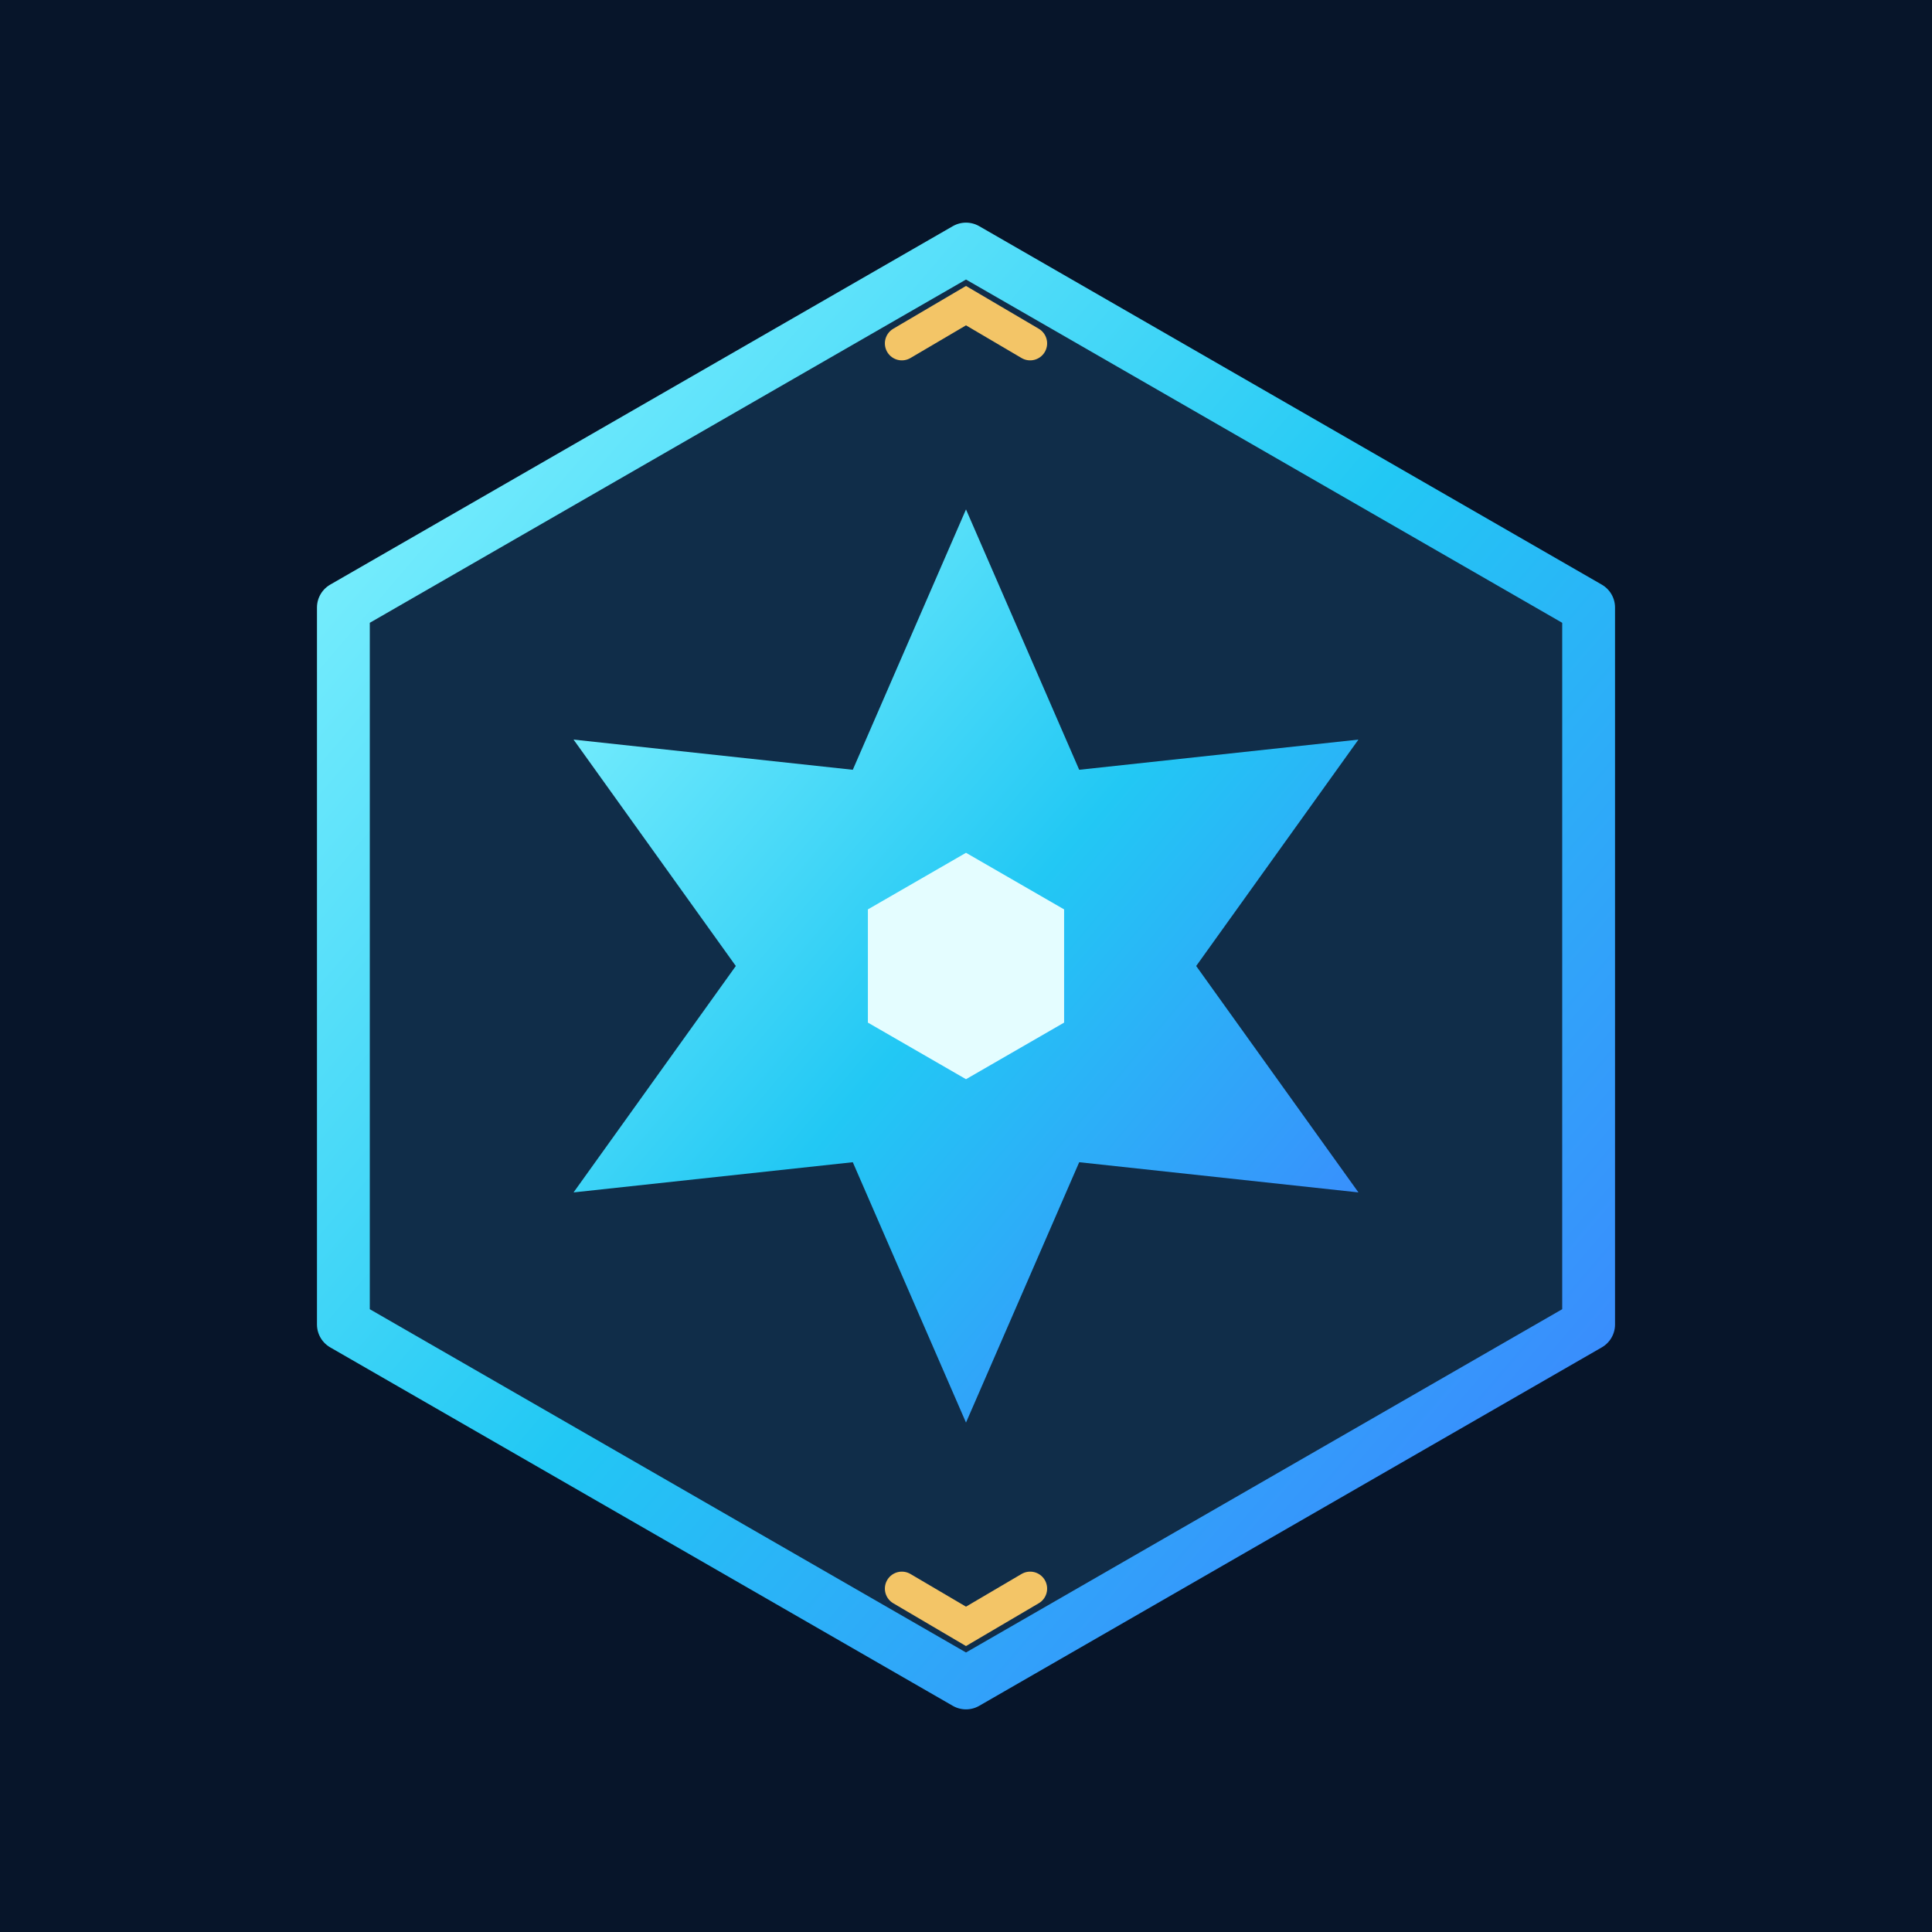
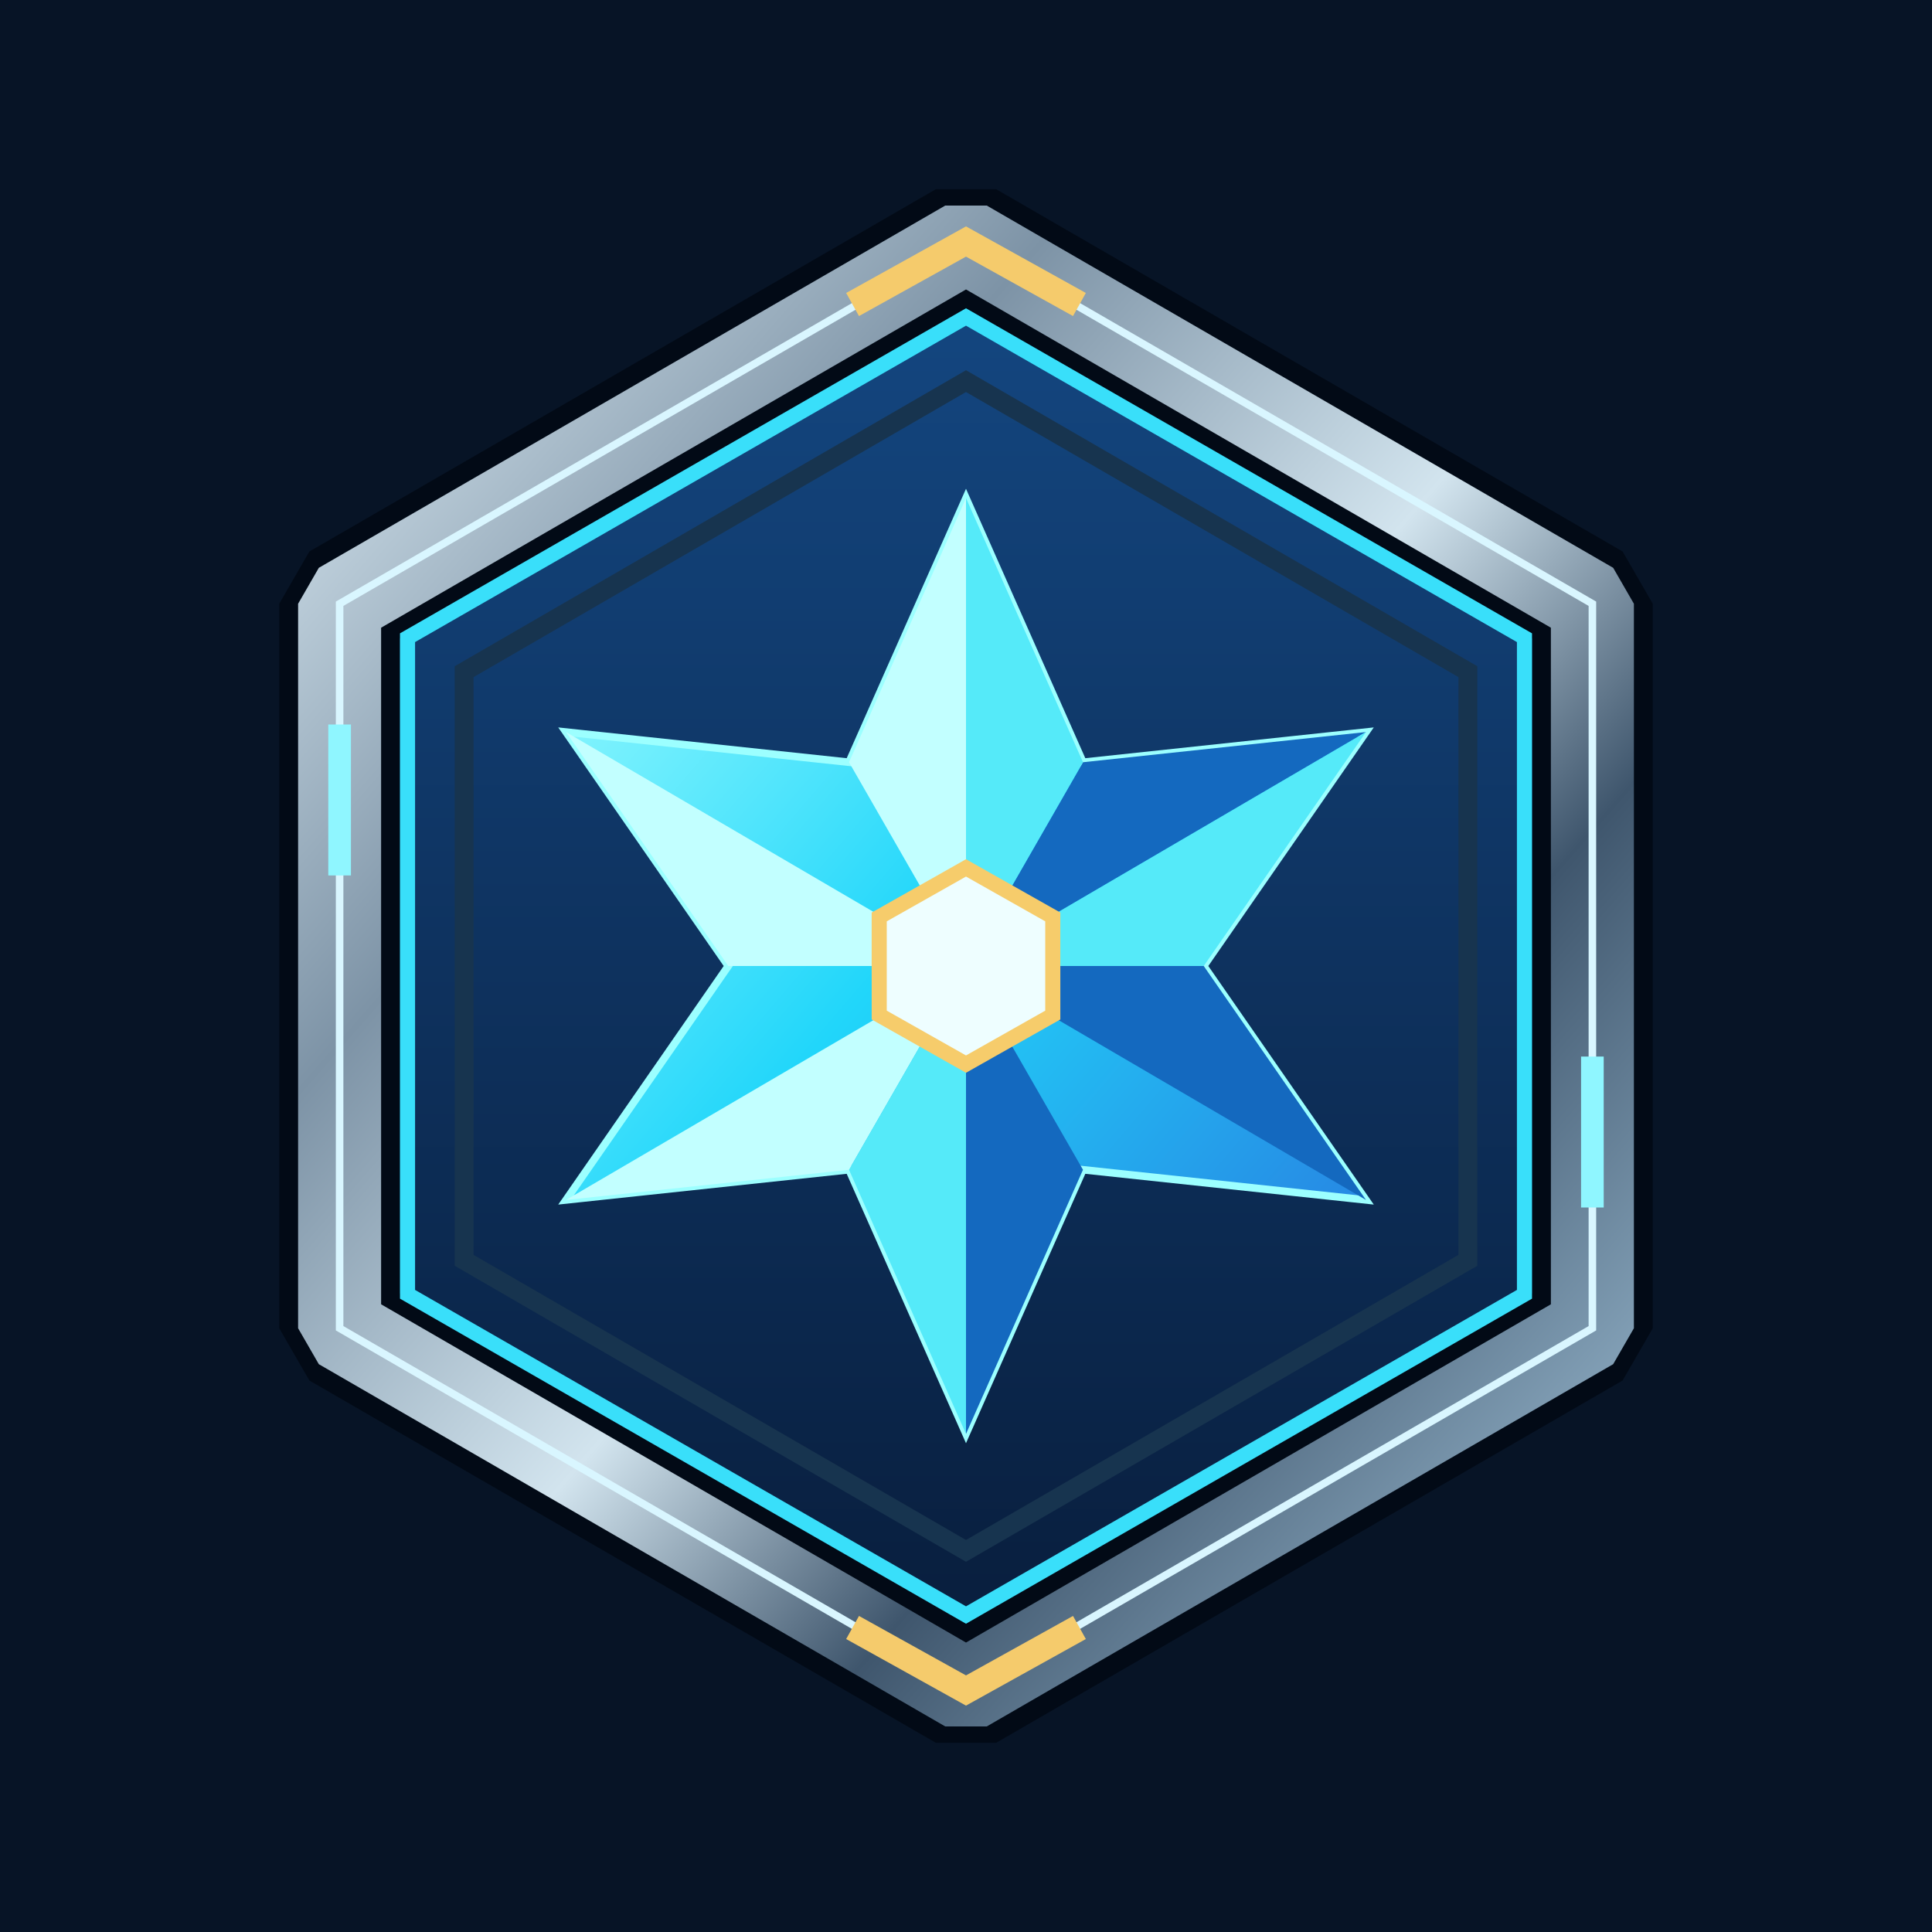
- <svg xmlns="http://www.w3.org/2000/svg" viewBox="0 0 512 512" role="img" aria-label="DMSKY">
+ <svg xmlns="http://www.w3.org/2000/svg" viewBox="0 0 512 512" role="img" aria-labelledby="title">
  <defs>
-     <linearGradient id="circuit" x1="0" y1="0" x2="1" y2="1">
-       <stop stop-color="#8bf6ff" />
-       <stop offset=".5" stop-color="#22c8f4" />
-       <stop offset="1" stop-color="#407dff" />
+     <linearGradient id="metal" x1="0" y1="0" x2="1" y2="1">
+       <stop stop-color="#e0eff7" />
+       <stop offset=".28" stop-color="#7d93a6" />
+       <stop offset=".52" stop-color="#d2e4ee" />
+       <stop offset=".7" stop-color="#3f566d" />
+       <stop offset="1" stop-color="#a5c6dc" />
    </linearGradient>
+     <linearGradient id="screen" x1="0" y1="0" x2="0" y2="1">
+       <stop stop-color="#144883" />
+       <stop offset="1" stop-color="#081c3a" />
+     </linearGradient>
+     <linearGradient id="crystal" x1="0" y1="0" x2="1" y2="1">
+       <stop stop-color="#a6ffff" />
+       <stop offset=".45" stop-color="#21d6fa" />
+       <stop offset="1" stop-color="#2871dd" />
+     </linearGradient>
+     <path id="frame" d="m256 64 166 96v192l-166 96L90 352V160z" />
  </defs>
-   <path fill="#07152a" d="M0 0h512v512H0z" />
-   <path fill="#102d49" stroke="url(#circuit)" stroke-width="14" stroke-linejoin="round" d="m256 66 165 95v190l-165 95-165-95V161z" />
-   <path fill="url(#circuit)" d="m256 135 30 69 74-8-43 60 43 60-74-8-30 69-30-69-74 8 43-60-43-60 74 8z" />
-   <path fill="#e4fdff" d="m256 226 26 15v30l-26 15-26-15v-30z" />
-   <path fill="none" stroke="#f3c567" stroke-width="9" stroke-linecap="round" d="m239 91 17-10 17 10m-34 330 17 10 17-10" />
+   <path fill="#071426" d="M0 0h512v512H0z" />
+   <use href="#frame" fill="url(#screen)" stroke="#020a16" stroke-width="32" stroke-linejoin="bevel" />
+   <use href="#frame" fill="none" stroke="url(#metal)" stroke-width="22" stroke-linejoin="bevel" />
+   <use href="#frame" fill="none" stroke="#d9f6ff" stroke-width="2" />
+   <path fill="none" stroke="#39dffa" stroke-width="4" d="m256 84 148 85v174l-148 85-148-85V169z" />
+   <path fill="none" stroke="#17344f" stroke-width="5" d="m256 101 133 77v156l-133 77-133-77V178z" />
+   <path fill="url(#crystal)" stroke="#9cffff" stroke-width="2" d="m256 132 31 70 75-8-43 62 43 62-75-8-31 70-31-70-75 8 43-62-43-62 75 8z" />
+   <path fill="#c2ffff" d="m256 132-31 70 31 54zM150 194l43 62h63zM150 318l75-8 31-54z" />
+   <path fill="#1469bf" d="m256 380 31-70-31-54zM362 318l-43-62h-63zM362 194l-75 8-31 54z" />
+   <path fill="#55eaf9" d="m256 132 31 70-31 54zM362 194l-43 62h-63zM256 380l-31-70 31-54z" />
+   <path fill="#eefeff" stroke="#f6cc6b" stroke-width="4" d="m256 230 23 13v26l-23 13-23-13v-26z" />
+   <path fill="none" stroke="#f5cb6c" stroke-width="7" stroke-linecap="square" d="m229 79 27-15 27 15m-54 354 27 15 27-15" />
+   <path fill="none" stroke="#8ff6ff" stroke-width="6" d="M90 192v40m332 48v40" />
</svg>
